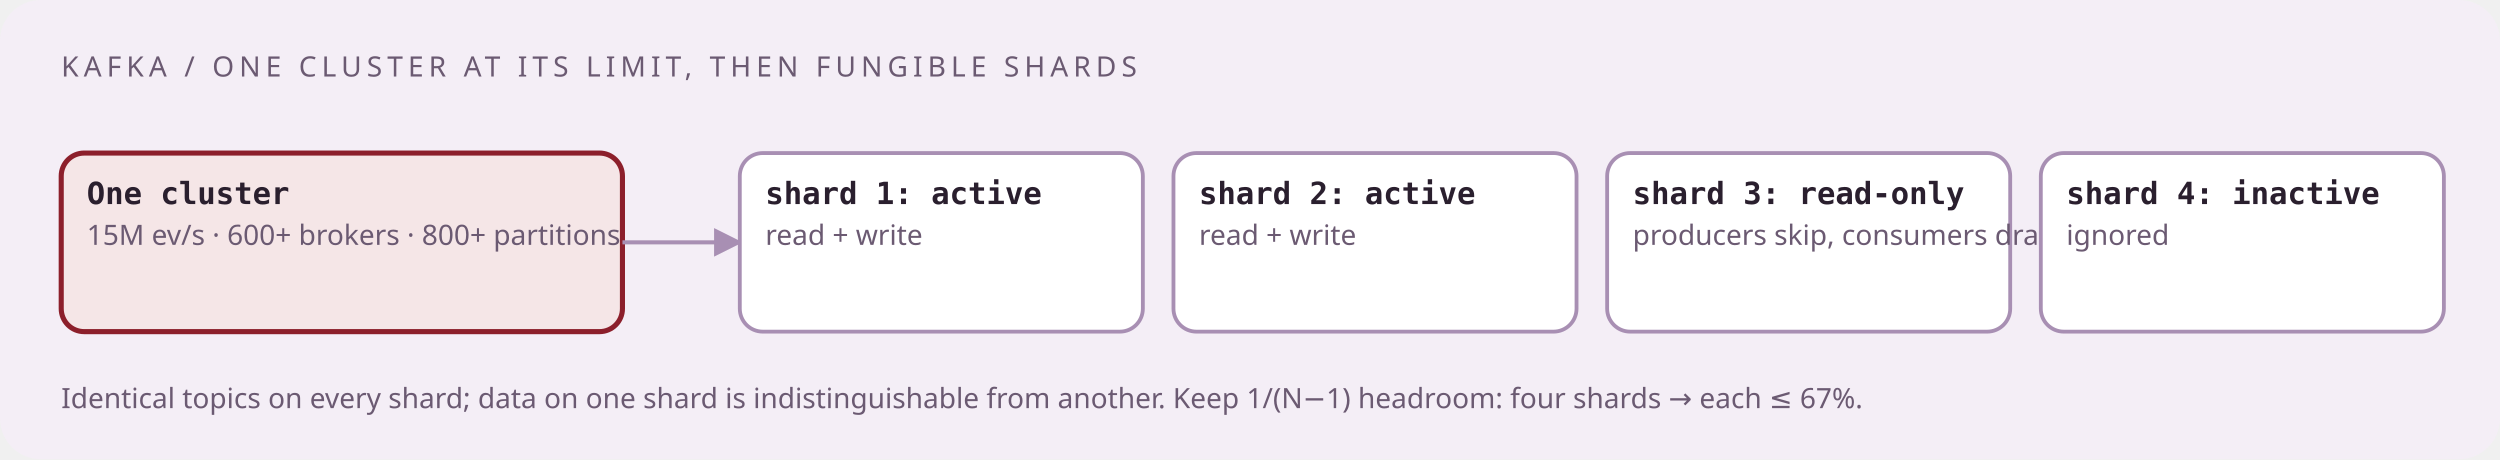
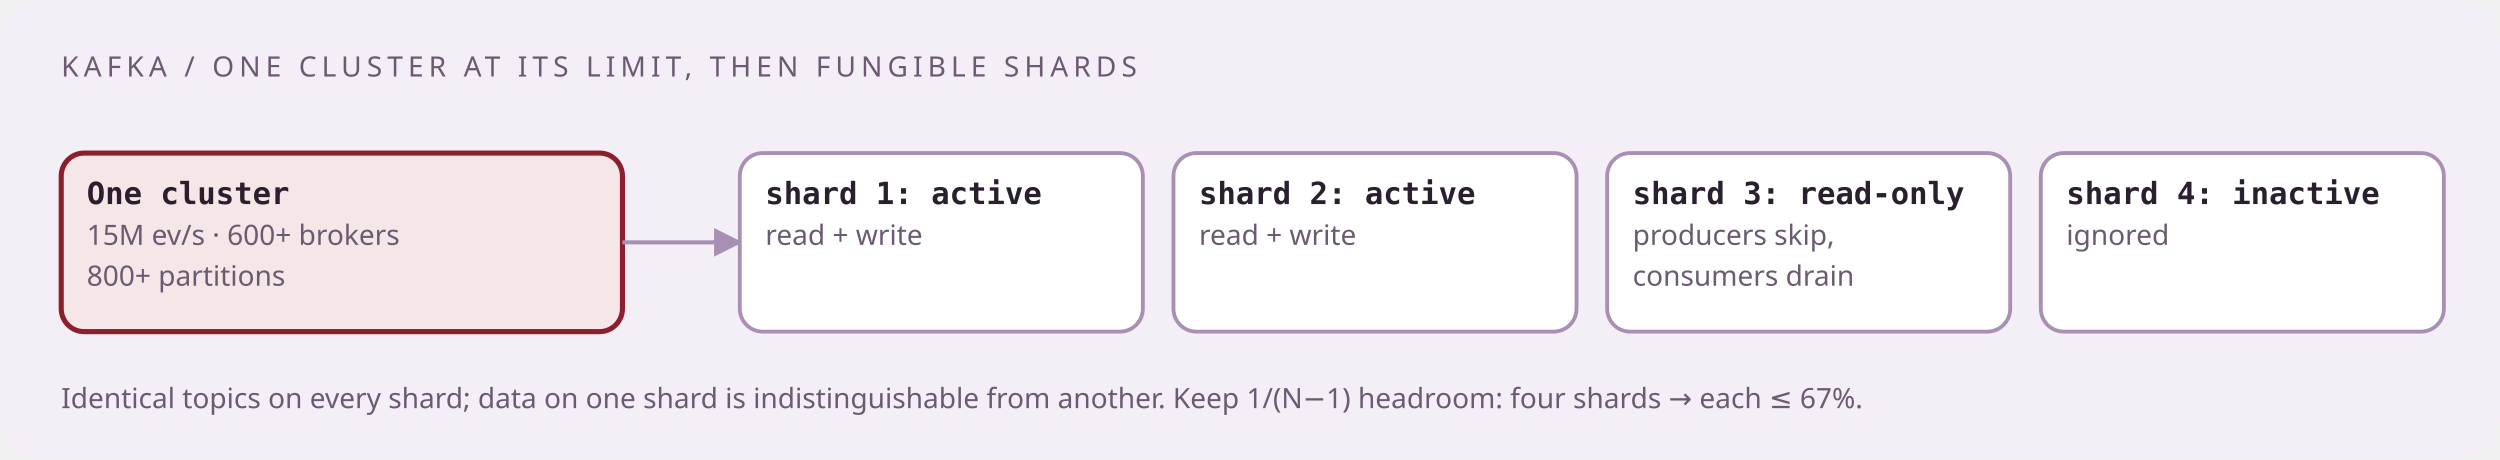
<svg xmlns="http://www.w3.org/2000/svg" viewBox="0 0 980 180" role="img" aria-labelledby="t d">
  <style>text{font-family:ui-sans-serif,system-ui,sans-serif;fill:#2a1f2e}.l{font-size:11px;fill:#6b5a72}.m{font:700 12px ui-monospace,monospace}.s{font-size:11px}.box{fill:#ffffff;stroke:#a88fb3;stroke-width:1.5}.hot{fill:#f5e6e7;stroke:#8c1f2b;stroke-width:2}.ar{stroke:#a88fb3;stroke-width:1.6;fill:none;marker-end:url(#a)}.dash{stroke-dasharray:4 4}</style>
  <defs>
    <marker id="a" viewBox="0 0 10 10" refX="9" refY="5" markerWidth="7" markerHeight="7" orient="auto">
      <path d="M0 0L10 5L0 10z" fill="#a88fb3" />
    </marker>
  </defs>
  <rect width="980" height="180" rx="16" fill="#f4eef6" />
  <text class="l" x="24" y="30" letter-spacing="2">KAFKA / ONE CLUSTER AT ITS LIMIT, THEN FUNGIBLE SHARDS</text>
  <rect class="hot" x="24" y="60" width="220" height="70" rx="9" />
  <text class="m" x="34" y="80">One cluster</text>
-   <text class="l" x="34" y="96">15M ev/s · 600+ brokers · 800+ partitions</text>
+   <text class="l" x="34" y="96">15M ev/s · 600+ brokers</text>
+   <text class="l" x="34" y="112">800+ partitions</text>
  <path class="ar" d="M244 95L290 95" />
  <rect class="box" x="290" y="60" width="158" height="70" rx="9" />
  <text class="m" x="300" y="80">shard 1: active</text>
  <text class="l" x="300" y="96">read + write</text>
  <rect class="box" x="460" y="60" width="158" height="70" rx="9" />
  <text class="m" x="470" y="80">shard 2: active</text>
  <text class="l" x="470" y="96">read + write</text>
  <rect class="box" x="630" y="60" width="158" height="70" rx="9" />
  <text class="m" x="640" y="80">shard 3: read-only</text>
-   <text class="l" x="640" y="96">producers skip, consumers drain</text>
+   <text class="l" x="640" y="96">producers skip,</text>
+   <text class="l" x="640" y="112">consumers drain</text>
  <rect class="box" x="800" y="60" width="158" height="70" rx="9" />
  <text class="m" x="810" y="80">shard 4: inactive</text>
  <text class="l" x="810" y="96">ignored</text>
  <text class="l" x="24" y="160">Identical topics on every shard; data on one shard is indistinguishable from another. Keep 1/(N−1) headroom: four shards → each ≤ 67%.</text>
</svg>
